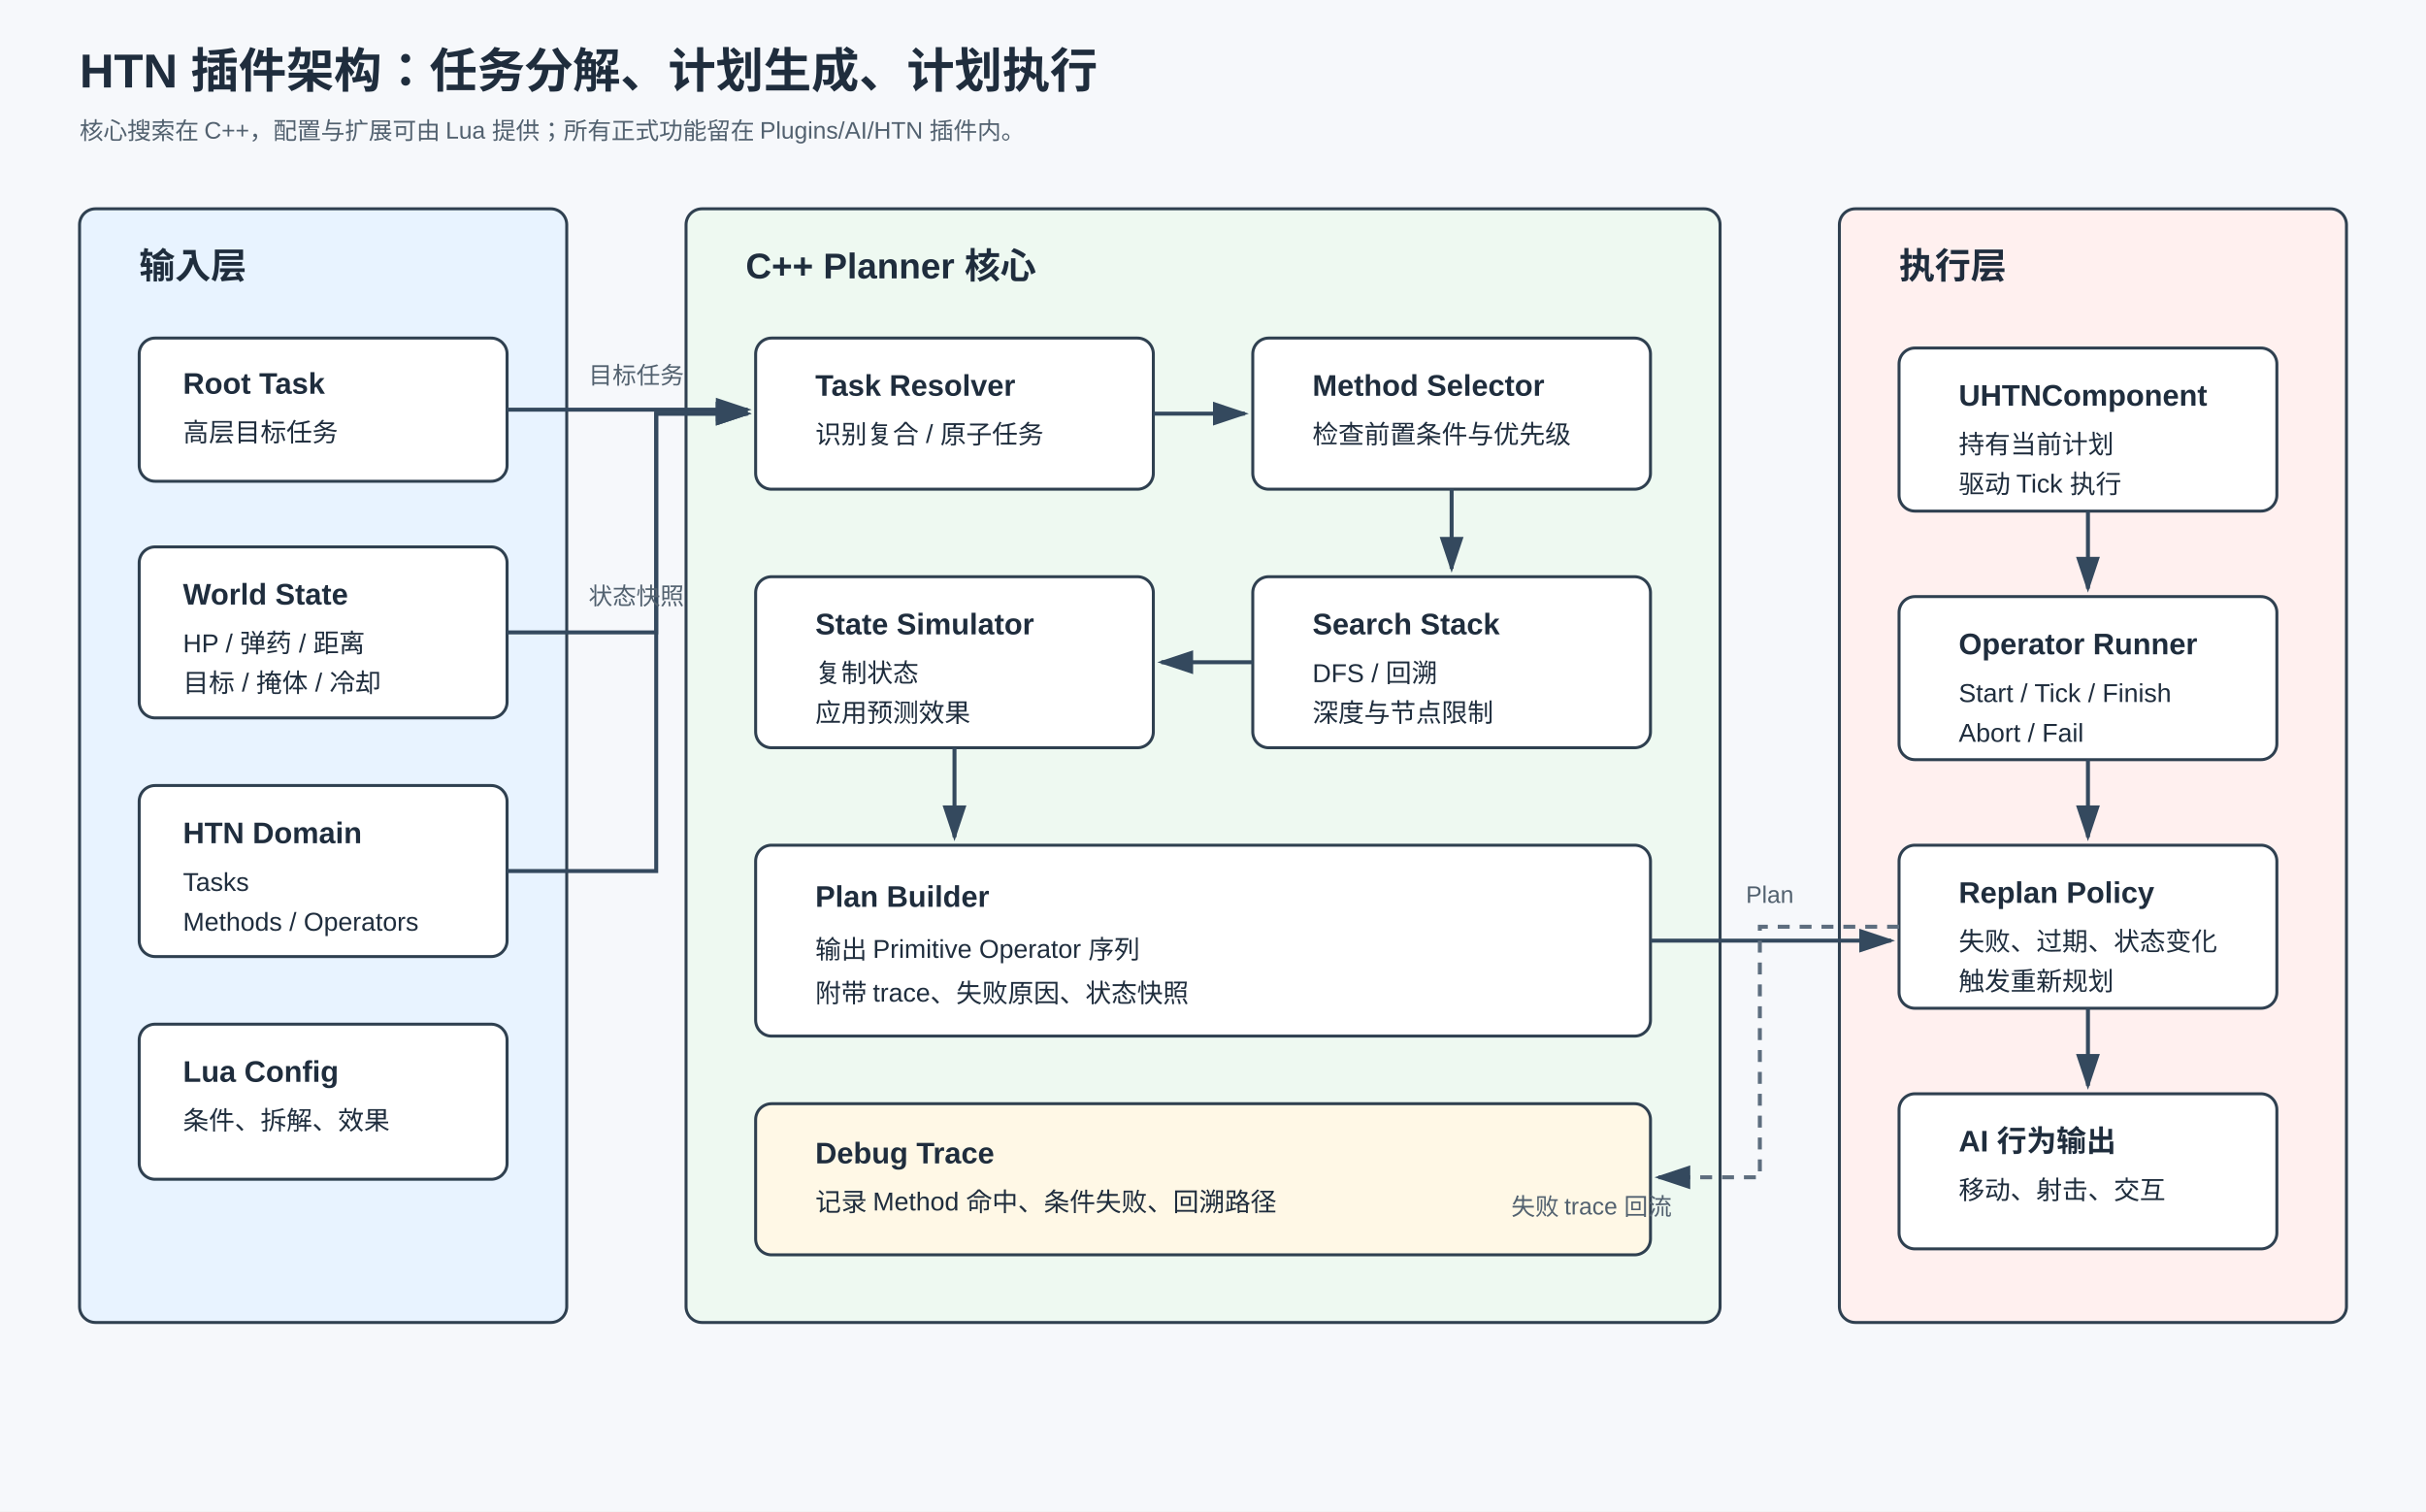
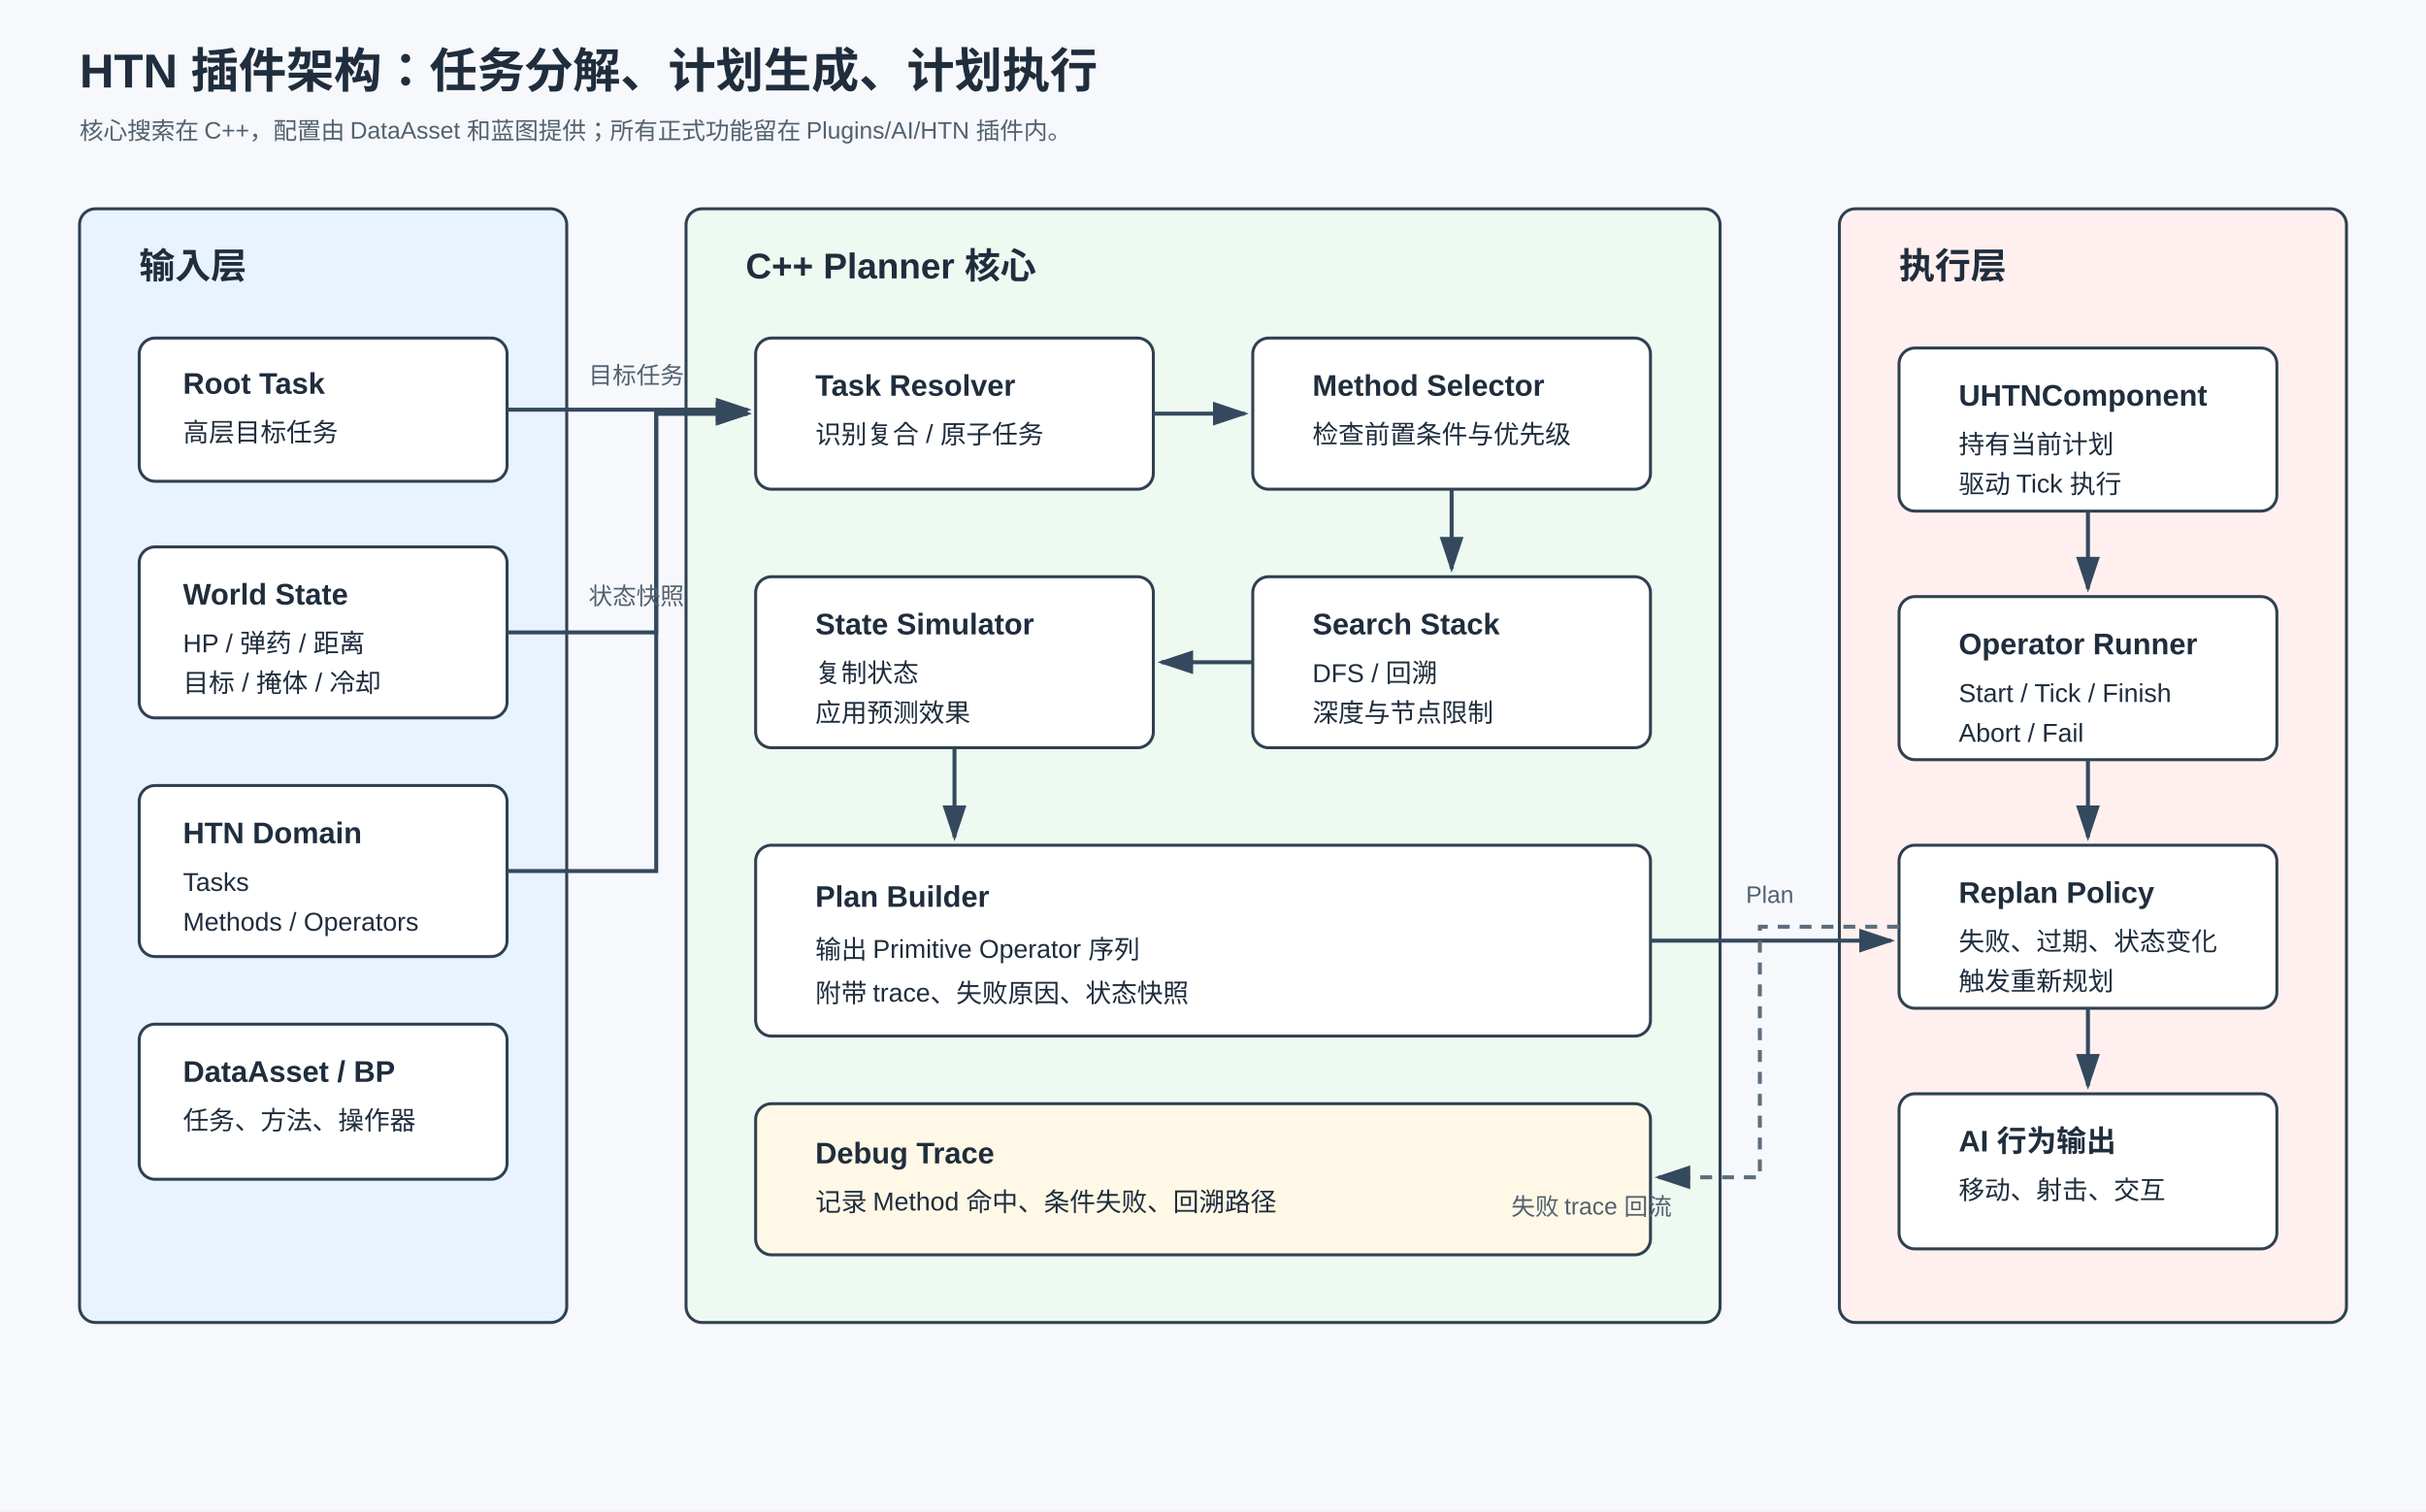
<svg xmlns="http://www.w3.org/2000/svg" width="1220" height="760" viewBox="0 0 1220 760">
  <defs>
    <marker id="arrow" markerWidth="10" markerHeight="10" refX="8" refY="3" orient="auto" markerUnits="strokeWidth">
      <path d="M0,0 L0,6 L9,3 z" fill="#34495e" />
    </marker>
    <style>
      text { font-family: "Microsoft YaHei", "Segoe UI", Arial, sans-serif; fill: #1f2d3d; }
      .title { font-size: 24px; font-weight: 700; }
      .section { font-size: 18px; font-weight: 700; }
      .label { font-size: 15px; font-weight: 600; }
      .small { font-size: 13px; }
      .tiny { font-size: 12px; fill: #52616f; }
      .box { stroke: #2f4050; stroke-width: 1.5; rx: 8; }
      .line { stroke: #34495e; stroke-width: 2; fill: none; marker-end: url(#arrow); }
      .dash { stroke: #5d6d7e; stroke-width: 2; fill: none; stroke-dasharray: 6 5; marker-end: url(#arrow); }
    </style>
  </defs>
  <rect x="0" y="0" width="1220" height="760" fill="#f6f8fb" />
  <text x="40" y="44" class="title">HTN 插件架构：任务分解、计划生成、计划执行</text>
-   <text x="40" y="70" class="tiny">核心搜索在 C++，配置与扩展可由 Lua 提供；所有正式功能留在 Plugins/AI/HTN 插件内。</text>
+   <text x="40" y="70" class="tiny">核心搜索在 C++，配置由 DataAsset 和蓝图提供；所有正式功能留在 Plugins/AI/HTN 插件内。</text>
  <rect x="40" y="105" width="245" height="560" fill="#e8f3ff" class="box" />
  <text x="70" y="140" class="section">输入层</text>
  <rect x="70" y="170" width="185" height="72" fill="#ffffff" class="box" />
  <text x="92" y="198" class="label">Root Task</text>
  <text x="92" y="222" class="small">高层目标任务</text>
  <rect x="70" y="275" width="185" height="86" fill="#ffffff" class="box" />
  <text x="92" y="304" class="label">World State</text>
  <text x="92" y="328" class="small">HP / 弹药 / 距离</text>
  <text x="92" y="348" class="small">目标 / 掩体 / 冷却</text>
  <rect x="70" y="395" width="185" height="86" fill="#ffffff" class="box" />
  <text x="92" y="424" class="label">HTN Domain</text>
  <text x="92" y="448" class="small">Tasks</text>
  <text x="92" y="468" class="small">Methods / Operators</text>
  <rect x="70" y="515" width="185" height="78" fill="#ffffff" class="box" />
-   <text x="92" y="544" class="label">Lua Config</text>
-   <text x="92" y="568" class="small">条件、拆解、效果</text>
+   <text x="92" y="544" class="label">DataAsset / BP</text>
+   <text x="92" y="568" class="small">任务、方法、操作器</text>
  <rect x="345" y="105" width="520" height="560" fill="#eef9f1" class="box" />
  <text x="375" y="140" class="section">C++ Planner 核心</text>
  <rect x="380" y="170" width="200" height="76" fill="#ffffff" class="box" />
  <text x="410" y="199" class="label">Task Resolver</text>
  <text x="410" y="223" class="small">识别复合 / 原子任务</text>
  <rect x="630" y="170" width="200" height="76" fill="#ffffff" class="box" />
  <text x="660" y="199" class="label">Method Selector</text>
  <text x="660" y="223" class="small">检查前置条件与优先级</text>
  <rect x="380" y="290" width="200" height="86" fill="#ffffff" class="box" />
  <text x="410" y="319" class="label">State Simulator</text>
  <text x="410" y="343" class="small">复制状态</text>
  <text x="410" y="363" class="small">应用预测效果</text>
  <rect x="630" y="290" width="200" height="86" fill="#ffffff" class="box" />
  <text x="660" y="319" class="label">Search Stack</text>
  <text x="660" y="343" class="small">DFS / 回溯</text>
  <text x="660" y="363" class="small">深度与节点限制</text>
  <rect x="380" y="425" width="450" height="96" fill="#ffffff" class="box" />
  <text x="410" y="456" class="label">Plan Builder</text>
  <text x="410" y="482" class="small">输出 Primitive Operator 序列</text>
  <text x="410" y="504" class="small">附带 trace、失败原因、状态快照</text>
  <rect x="380" y="555" width="450" height="76" fill="#fff8e6" class="box" />
  <text x="410" y="585" class="label">Debug Trace</text>
  <text x="410" y="609" class="small">记录 Method 命中、条件失败、回溯路径</text>
  <rect x="925" y="105" width="255" height="560" fill="#fff0ef" class="box" />
  <text x="955" y="140" class="section">执行层</text>
  <rect x="955" y="175" width="190" height="82" fill="#ffffff" class="box" />
  <text x="985" y="204" class="label">UHTNComponent</text>
  <text x="985" y="228" class="small">持有当前计划</text>
  <text x="985" y="248" class="small">驱动 Tick 执行</text>
  <rect x="955" y="300" width="190" height="82" fill="#ffffff" class="box" />
  <text x="985" y="329" class="label">Operator Runner</text>
  <text x="985" y="353" class="small">Start / Tick / Finish</text>
  <text x="985" y="373" class="small">Abort / Fail</text>
  <rect x="955" y="425" width="190" height="82" fill="#ffffff" class="box" />
  <text x="985" y="454" class="label">Replan Policy</text>
  <text x="985" y="478" class="small">失败、过期、状态变化</text>
  <text x="985" y="498" class="small">触发重新规划</text>
  <rect x="955" y="550" width="190" height="78" fill="#ffffff" class="box" />
  <text x="985" y="579" class="label">AI 行为输出</text>
  <text x="985" y="603" class="small">移动、射击、交互</text>
  <path d="M255 206 H376" class="line" />
  <path d="M255 318 H330 V208 H376" class="line" />
  <path d="M255 438 H330 V208 H376" class="line" />
  <path d="M580 208 H626" class="line" />
  <path d="M730 246 V286" class="line" />
  <path d="M630 333 H584" class="line" />
  <path d="M480 376 V421" class="line" />
  <path d="M830 473 H951" class="line" />
  <path d="M1050 257 V296" class="line" />
  <path d="M1050 382 V421" class="line" />
  <path d="M1050 507 V546" class="line" />
  <path d="M955 466 H885 V592 H834" class="dash" />
  <text x="296" y="193" class="tiny">目标任务</text>
  <text x="296" y="304" class="tiny">状态快照</text>
  <text x="878" y="454" class="tiny">Plan</text>
  <text x="760" y="611" class="tiny">失败 trace 回流</text>
</svg>
